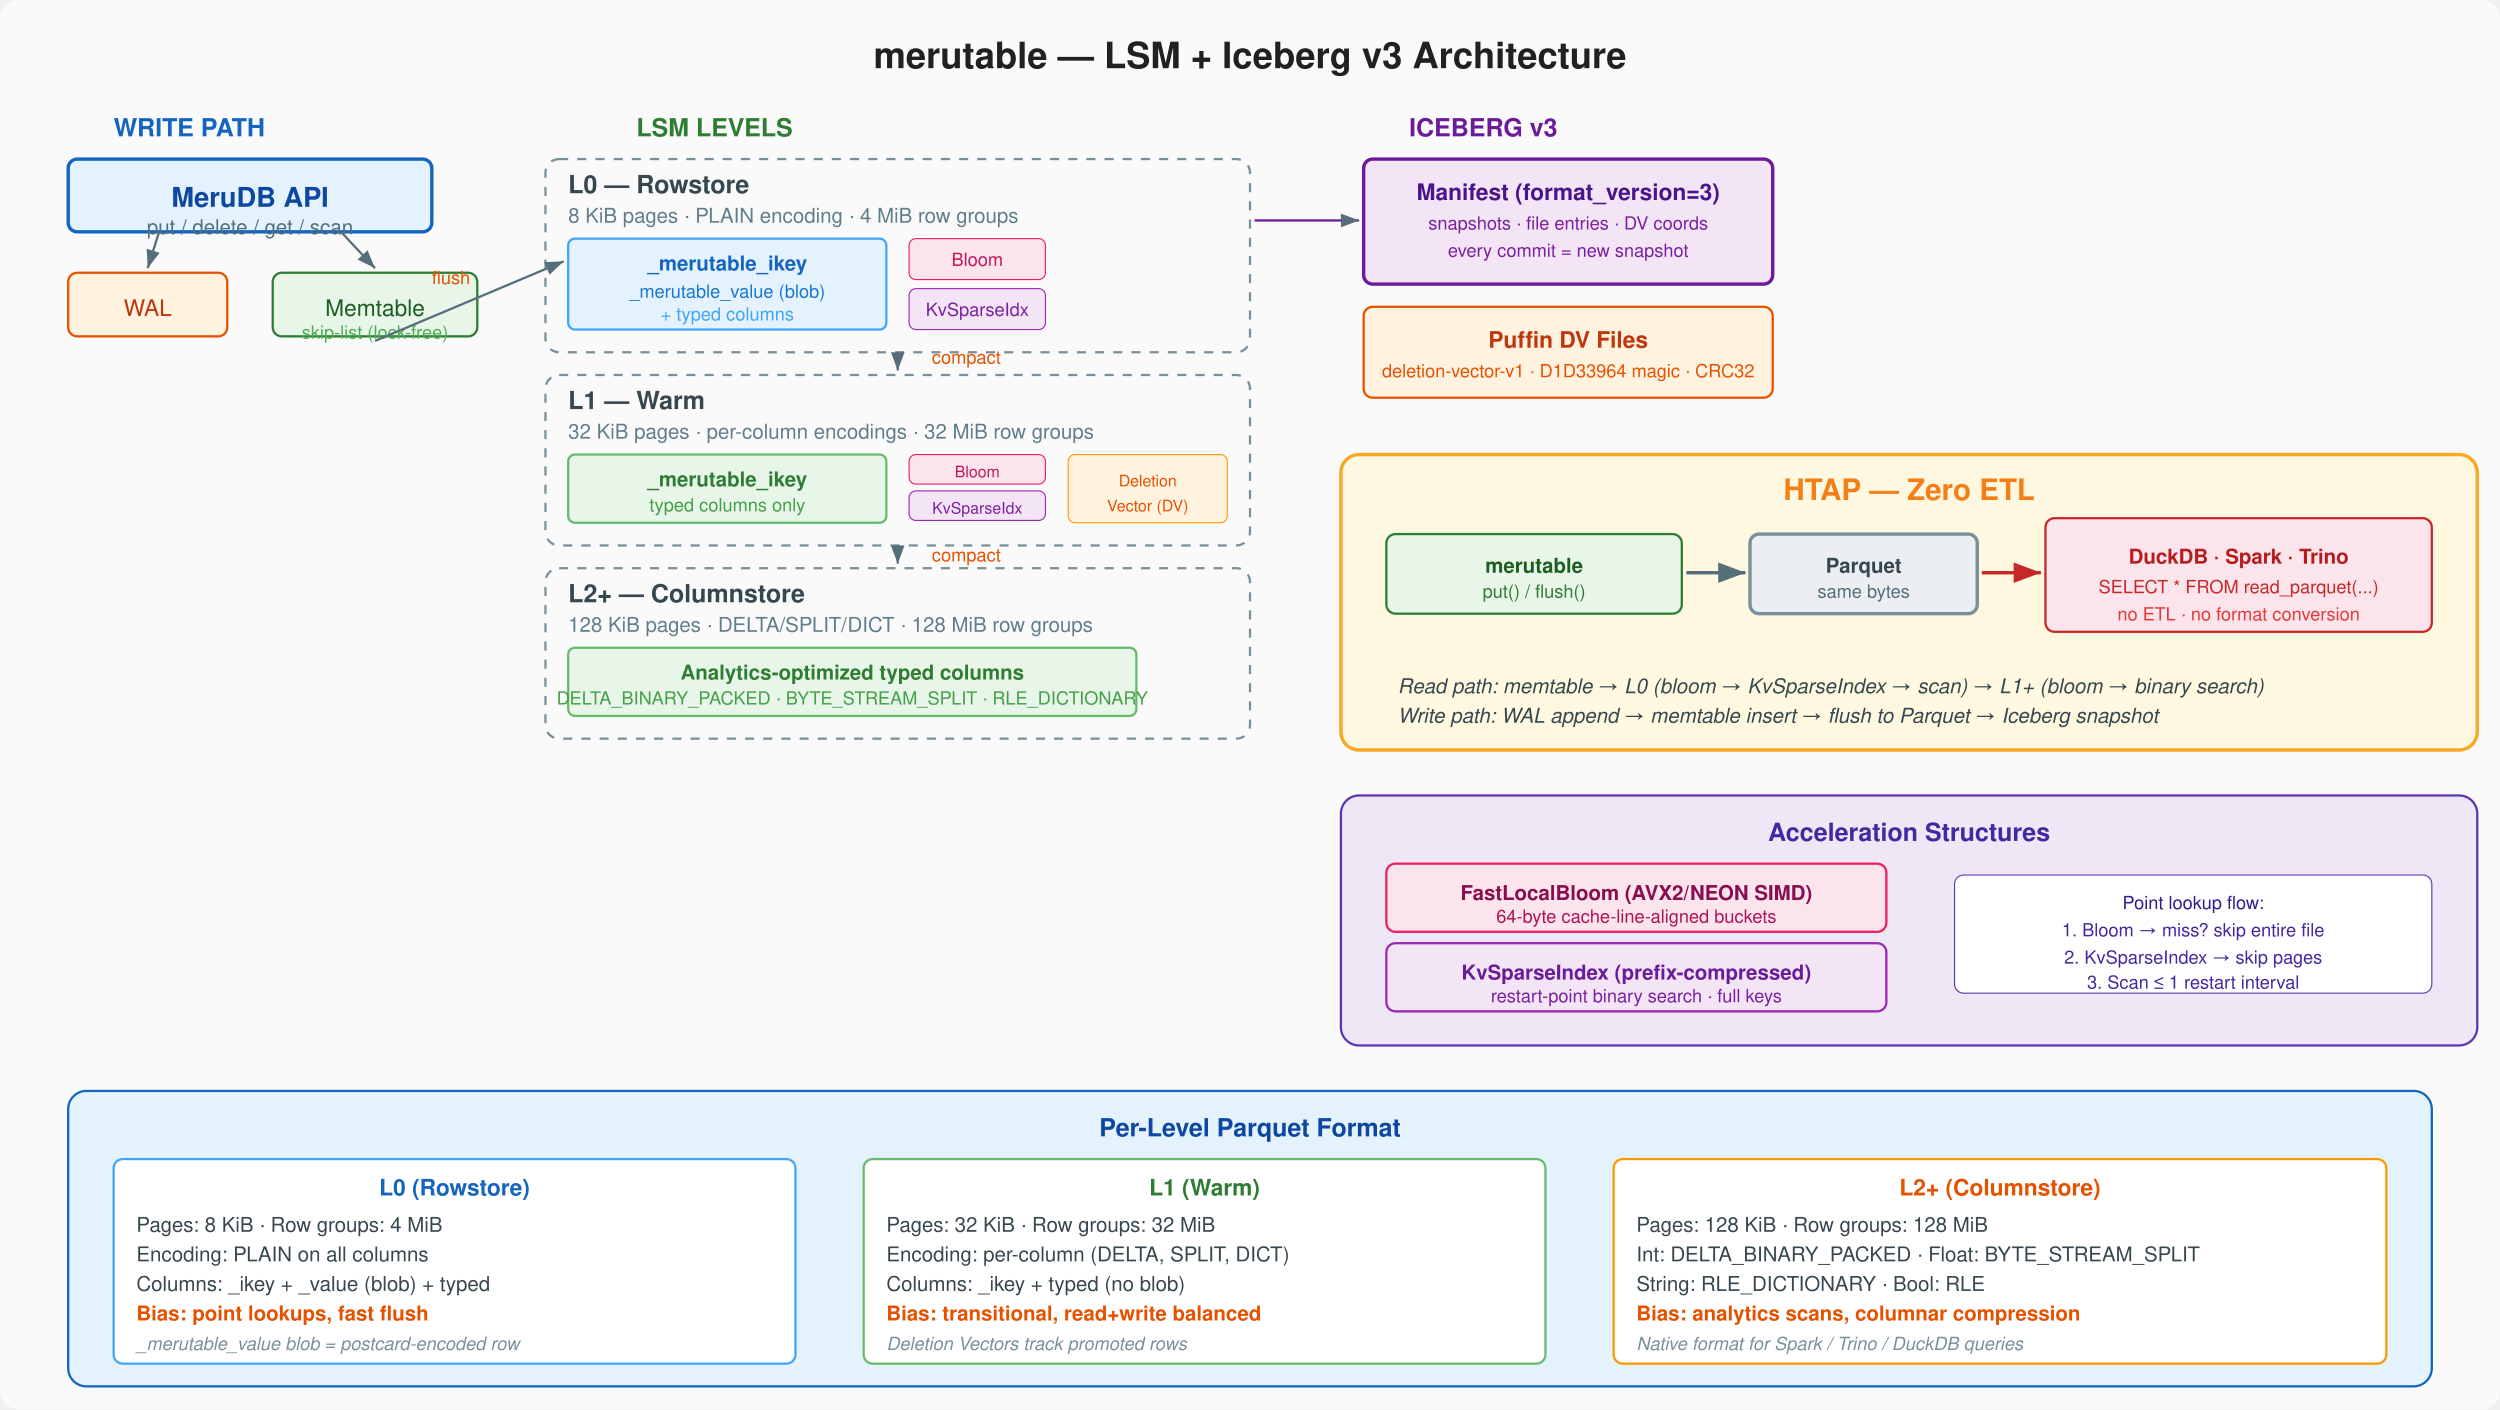
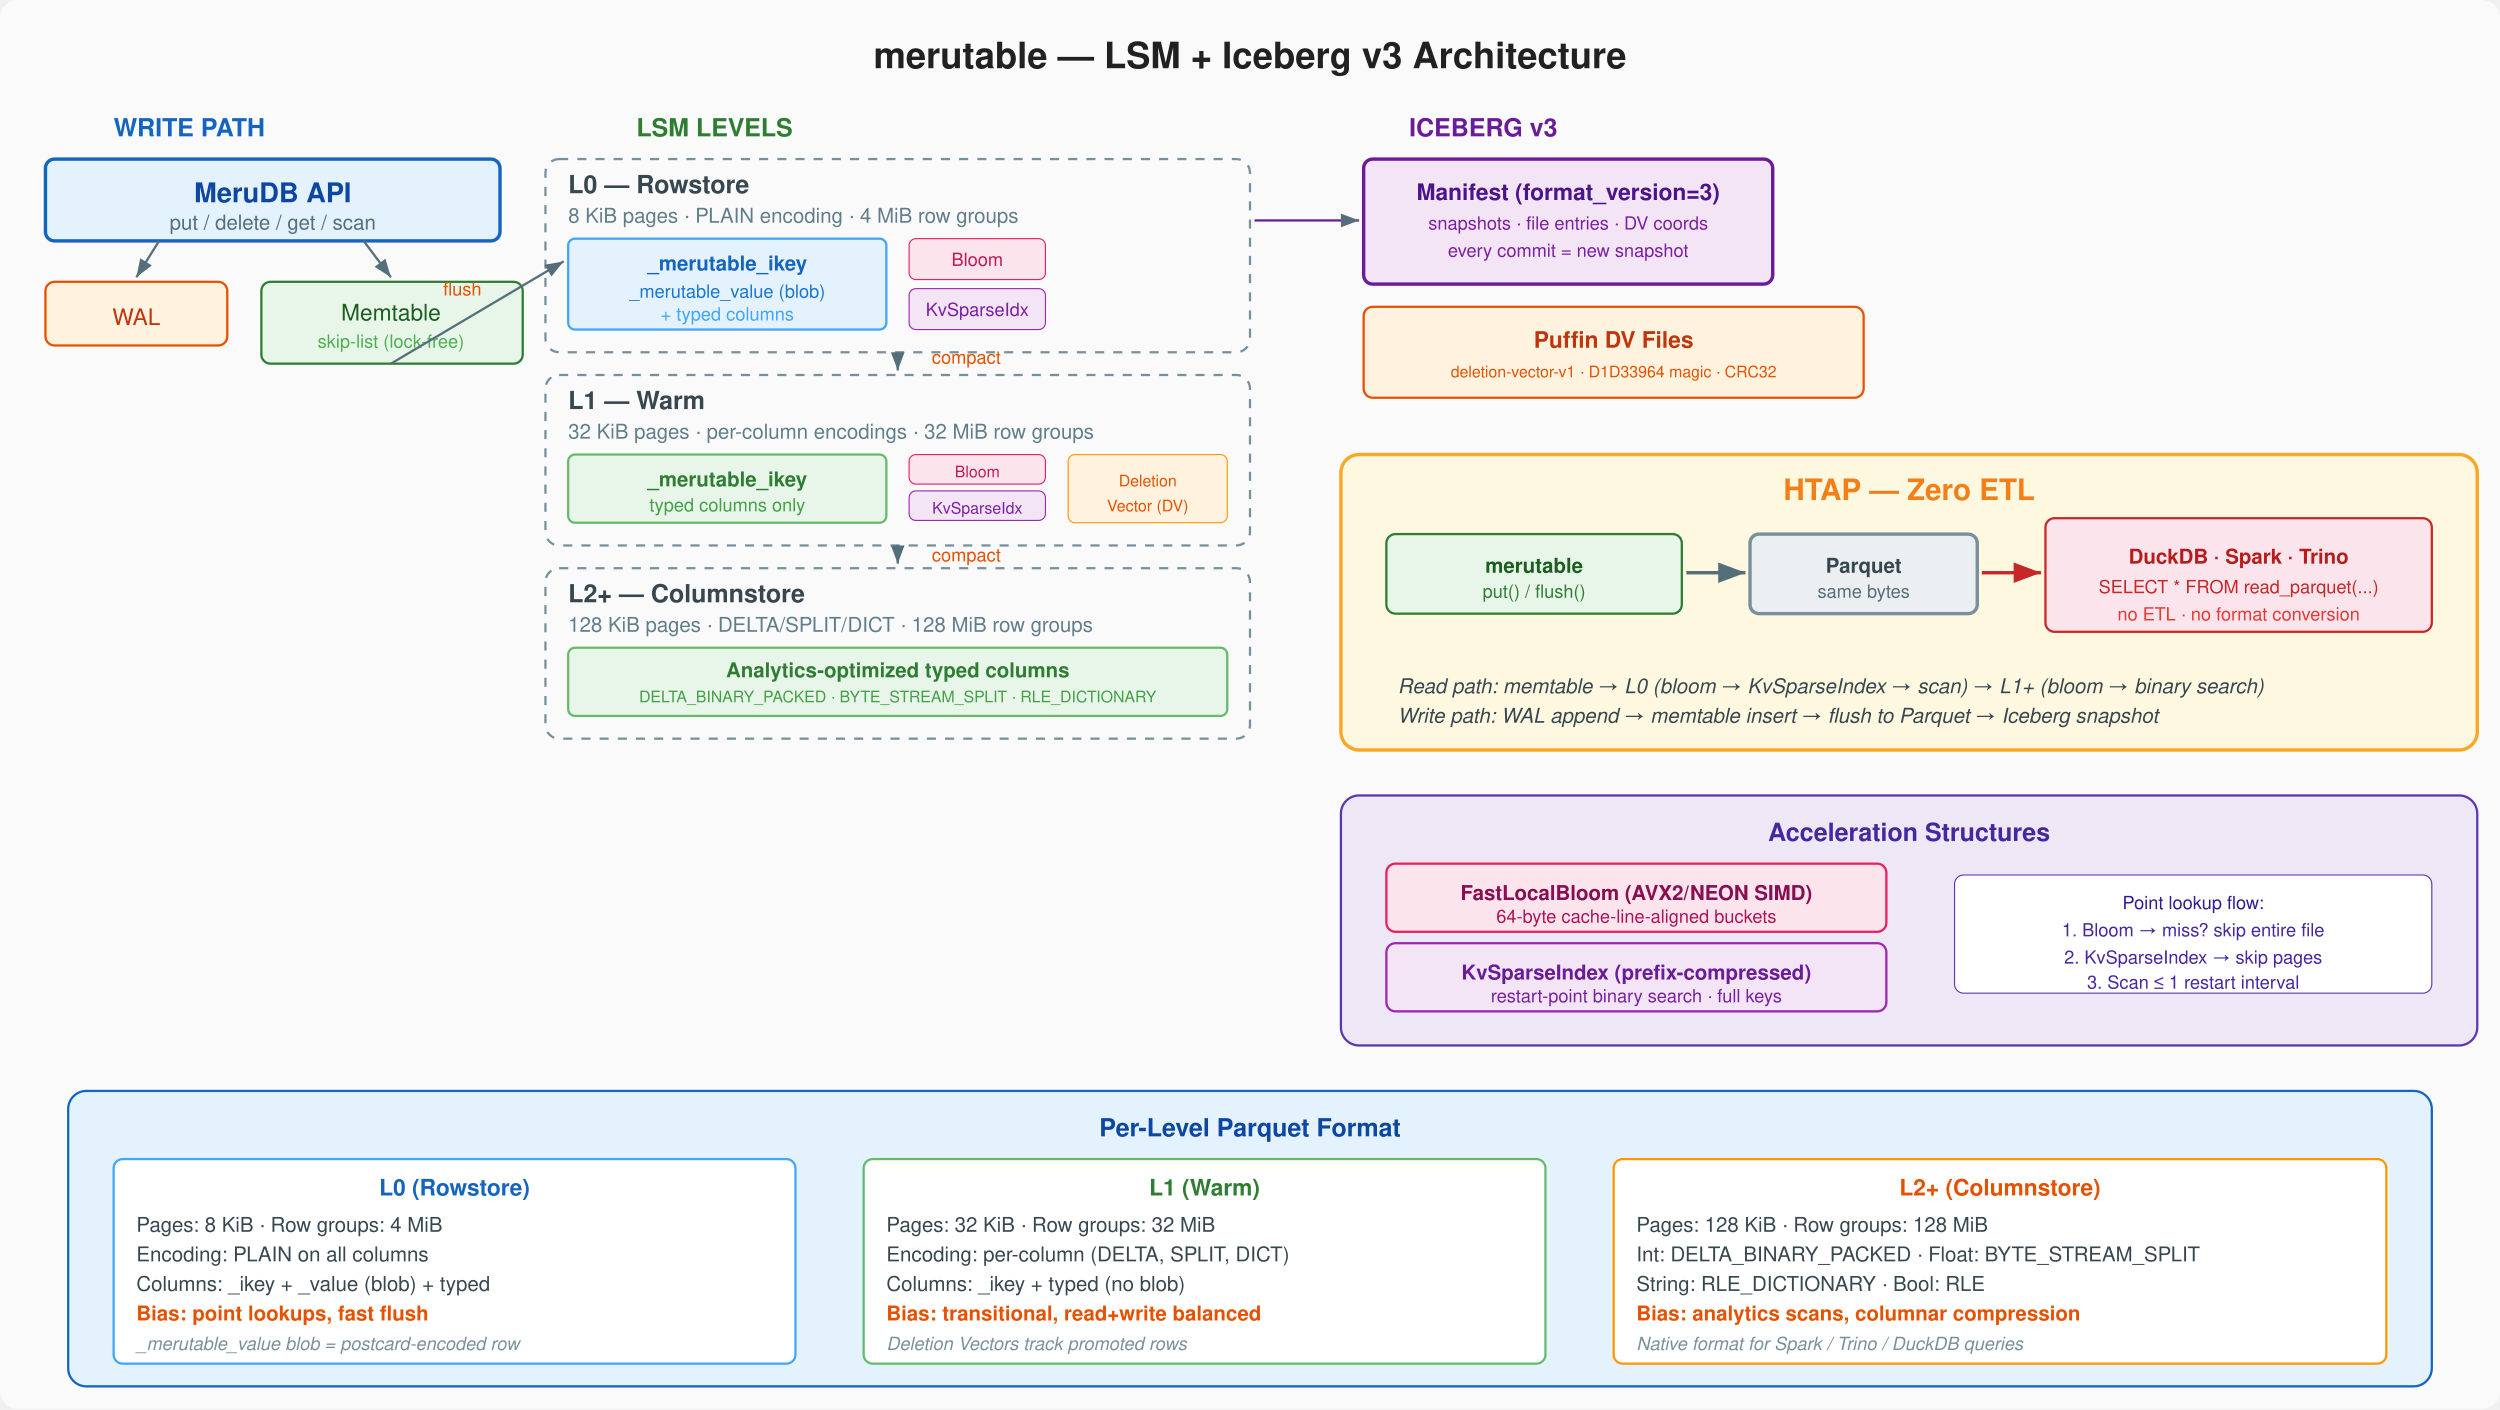
<svg xmlns="http://www.w3.org/2000/svg" viewBox="0 0 1100 620" font-family="system-ui,-apple-system,Helvetica,Arial,sans-serif" font-size="12">
  <defs>
    <marker id="arrow" markerWidth="8" markerHeight="6" refX="8" refY="3" orient="auto">
      <path d="M0,0 L8,3 L0,6 Z" fill="#546E7A" />
    </marker>
    <marker id="arrow-red" markerWidth="8" markerHeight="6" refX="8" refY="3" orient="auto">
      <path d="M0,0 L8,3 L0,6 Z" fill="#C62828" />
    </marker>
  </defs>
  <rect width="1100" height="620" fill="#FAFAFA" rx="8" />
  <text x="550" y="30" text-anchor="middle" font-size="16" font-weight="bold" fill="#212121">merutable — LSM + Iceberg v3 Architecture</text>
  <text x="50" y="60" font-size="11" font-weight="bold" fill="#1565C0">WRITE PATH</text>
-   <rect x="30" y="70" width="160" height="32" rx="4" fill="#E3F2FD" stroke="#1565C0" stroke-width="1.5" />
-   <text x="110" y="91" text-anchor="middle" font-weight="600" fill="#0D47A1">MeruDB API</text>
-   <text x="110" y="91" text-anchor="middle" font-size="9" fill="#546E7A" dy="12">put / delete / get / scan</text>
-   <rect x="30" y="120" width="70" height="28" rx="4" fill="#FFF3E0" stroke="#E65100" stroke-width="1" />
-   <text x="65" y="139" text-anchor="middle" font-size="10" fill="#BF360C">WAL</text>
-   <rect x="120" y="120" width="90" height="28" rx="4" fill="#E8F5E9" stroke="#2E7D32" stroke-width="1" />
-   <text x="165" y="139" text-anchor="middle" font-size="10" fill="#1B5E20">Memtable</text>
-   <text x="165" y="139" text-anchor="middle" font-size="8" fill="#4CAF50" dy="10">skip-list (lock-free)</text>
-   <line x1="70" y1="102" x2="65" y2="118" stroke="#546E7A" stroke-width="1" marker-end="url(#arrow)" />
-   <line x1="150" y1="102" x2="165" y2="118" stroke="#546E7A" stroke-width="1" marker-end="url(#arrow)" />
+   <rect x="20" y="70" width="200" height="36" rx="4" fill="#E3F2FD" stroke="#1565C0" stroke-width="1.5" />
+   <text x="120" y="89" text-anchor="middle" font-weight="600" fill="#0D47A1">MeruDB API</text>
+   <text x="120" y="101" text-anchor="middle" font-size="9" fill="#546E7A">put / delete / get / scan</text>
+   <rect x="20" y="124" width="80" height="28" rx="4" fill="#FFF3E0" stroke="#E65100" stroke-width="1" />
+   <text x="60" y="143" text-anchor="middle" font-size="10" fill="#BF360C">WAL</text>
+   <rect x="115" y="124" width="115" height="36" rx="4" fill="#E8F5E9" stroke="#2E7D32" stroke-width="1" />
+   <text x="172" y="141" text-anchor="middle" font-size="10" fill="#1B5E20">Memtable</text>
+   <text x="172" y="153" text-anchor="middle" font-size="8" fill="#4CAF50">skip-list (lock-free)</text>
+   <line x1="70" y1="106" x2="60" y2="122" stroke="#546E7A" stroke-width="1" marker-end="url(#arrow)" />
+   <line x1="160" y1="106" x2="172" y2="122" stroke="#546E7A" stroke-width="1" marker-end="url(#arrow)" />
  <text x="280" y="60" font-size="11" font-weight="bold" fill="#2E7D32">LSM LEVELS</text>
  <rect x="240" y="70" width="310" height="85" rx="6" fill="none" stroke="#78909C" stroke-width="1" stroke-dasharray="4" />
  <text x="250" y="85" font-size="11" font-weight="bold" fill="#37474F">L0 — Rowstore</text>
  <text x="250" y="98" font-size="9" fill="#607D8B">8 KiB pages · PLAIN encoding · 4 MiB row groups</text>
  <rect x="250" y="105" width="140" height="40" rx="3" fill="#E3F2FD" stroke="#42A5F5" stroke-width="1" />
  <text x="320" y="119" text-anchor="middle" font-size="9" font-weight="600" fill="#1565C0">_merutable_ikey</text>
  <text x="320" y="131" text-anchor="middle" font-size="8" fill="#1976D2">_merutable_value (blob)</text>
  <text x="320" y="141" text-anchor="middle" font-size="8" fill="#42A5F5">+ typed columns</text>
  <rect x="400" y="105" width="60" height="18" rx="3" fill="#FCE4EC" stroke="#E91E63" stroke-width="0.5" />
  <text x="430" y="117" text-anchor="middle" font-size="8" fill="#C2185B">Bloom</text>
  <rect x="400" y="127" width="60" height="18" rx="3" fill="#F3E5F5" stroke="#9C27B0" stroke-width="0.5" />
  <text x="430" y="139" text-anchor="middle" font-size="8" fill="#7B1FA2">KvSparseIdx</text>
  <rect x="240" y="165" width="310" height="75" rx="6" fill="none" stroke="#78909C" stroke-width="1" stroke-dasharray="4" />
  <text x="250" y="180" font-size="11" font-weight="bold" fill="#37474F">L1 — Warm</text>
  <text x="250" y="193" font-size="9" fill="#607D8B">32 KiB pages · per-column encodings · 32 MiB row groups</text>
  <rect x="250" y="200" width="140" height="30" rx="3" fill="#E8F5E9" stroke="#66BB6A" stroke-width="1" />
  <text x="320" y="214" text-anchor="middle" font-size="9" font-weight="600" fill="#2E7D32">_merutable_ikey</text>
  <text x="320" y="225" text-anchor="middle" font-size="8" fill="#43A047">typed columns only</text>
  <rect x="400" y="200" width="60" height="13" rx="3" fill="#FCE4EC" stroke="#E91E63" stroke-width="0.5" />
  <text x="430" y="210" text-anchor="middle" font-size="7" fill="#C2185B">Bloom</text>
  <rect x="400" y="216" width="60" height="13" rx="3" fill="#F3E5F5" stroke="#9C27B0" stroke-width="0.5" />
  <text x="430" y="226" text-anchor="middle" font-size="7" fill="#7B1FA2">KvSparseIdx</text>
  <rect x="470" y="200" width="70" height="30" rx="3" fill="#FFF3E0" stroke="#FF9800" stroke-width="0.5" />
  <text x="505" y="214" text-anchor="middle" font-size="7" fill="#E65100">Deletion</text>
  <text x="505" y="225" text-anchor="middle" font-size="7" fill="#E65100">Vector (DV)</text>
  <rect x="240" y="250" width="310" height="75" rx="6" fill="none" stroke="#78909C" stroke-width="1" stroke-dasharray="4" />
  <text x="250" y="265" font-size="11" font-weight="bold" fill="#37474F">L2+ — Columnstore</text>
  <text x="250" y="278" font-size="9" fill="#607D8B">128 KiB pages · DELTA/SPLIT/DICT · 128 MiB row groups</text>
-   <rect x="250" y="285" width="250" height="30" rx="3" fill="#E8F5E9" stroke="#66BB6A" stroke-width="1" />
-   <text x="375" y="299" text-anchor="middle" font-size="9" font-weight="600" fill="#2E7D32">Analytics-optimized typed columns</text>
-   <text x="375" y="310" text-anchor="middle" font-size="8" fill="#43A047">DELTA_BINARY_PACKED · BYTE_STREAM_SPLIT · RLE_DICTIONARY</text>
+   <rect x="250" y="285" width="290" height="30" rx="3" fill="#E8F5E9" stroke="#66BB6A" stroke-width="1" />
+   <text x="395" y="298" text-anchor="middle" font-size="9" font-weight="600" fill="#2E7D32">Analytics-optimized typed columns</text>
+   <text x="395" y="309" text-anchor="middle" font-size="7" fill="#43A047">DELTA_BINARY_PACKED · BYTE_STREAM_SPLIT · RLE_DICTIONARY</text>
  <line x1="395" y1="155" x2="395" y2="163" stroke="#546E7A" stroke-width="1" marker-end="url(#arrow)" />
  <line x1="395" y1="240" x2="395" y2="248" stroke="#546E7A" stroke-width="1" marker-end="url(#arrow)" />
  <text x="410" y="160" font-size="8" fill="#E65100">compact</text>
  <text x="410" y="247" font-size="8" fill="#E65100">compact</text>
-   <line x1="165" y1="150" x2="248" y2="115" stroke="#546E7A" stroke-width="1" marker-end="url(#arrow)" />
-   <text x="190" y="125" font-size="8" fill="#E65100">flush</text>
+   <line x1="172" y1="160" x2="248" y2="115" stroke="#546E7A" stroke-width="1" marker-end="url(#arrow)" />
+   <text x="195" y="130" font-size="8" fill="#E65100">flush</text>
  <text x="620" y="60" font-size="11" font-weight="bold" fill="#6A1B9A">ICEBERG v3</text>
  <rect x="600" y="70" width="180" height="55" rx="4" fill="#F3E5F5" stroke="#6A1B9A" stroke-width="1.5" />
  <text x="690" y="88" text-anchor="middle" font-size="10" font-weight="600" fill="#4A148C">Manifest (format_version=3)</text>
  <text x="690" y="101" text-anchor="middle" font-size="8" fill="#7B1FA2">snapshots · file entries · DV coords</text>
  <text x="690" y="113" text-anchor="middle" font-size="8" fill="#7B1FA2">every commit = new snapshot</text>
-   <rect x="600" y="135" width="180" height="40" rx="4" fill="#FFF3E0" stroke="#E65100" stroke-width="1" />
-   <text x="690" y="153" text-anchor="middle" font-size="10" font-weight="600" fill="#BF360C">Puffin DV Files</text>
-   <text x="690" y="166" text-anchor="middle" font-size="8" fill="#E65100">deletion-vector-v1 · D1D33964 magic · CRC32</text>
+   <rect x="600" y="135" width="220" height="40" rx="4" fill="#FFF3E0" stroke="#E65100" stroke-width="1" />
+   <text x="710" y="153" text-anchor="middle" font-size="10" font-weight="600" fill="#BF360C">Puffin DV Files</text>
+   <text x="710" y="166" text-anchor="middle" font-size="7" fill="#E65100">deletion-vector-v1 · D1D33964 magic · CRC32</text>
  <line x1="552" y1="97" x2="598" y2="97" stroke="#6A1B9A" stroke-width="1" marker-end="url(#arrow)" />
  <rect x="590" y="200" width="500" height="130" rx="8" fill="#FFF8E1" stroke="#F9A825" stroke-width="1.5" />
  <text x="840" y="220" text-anchor="middle" font-size="13" font-weight="bold" fill="#F57F17">HTAP — Zero ETL</text>
  <rect x="610" y="235" width="130" height="35" rx="4" fill="#E8F5E9" stroke="#2E7D32" stroke-width="1" />
  <text x="675" y="252" text-anchor="middle" font-size="9" font-weight="600" fill="#1B5E20">merutable</text>
  <text x="675" y="263" text-anchor="middle" font-size="8" fill="#2E7D32">put() / flush()</text>
  <rect x="770" y="235" width="100" height="35" rx="4" fill="#ECEFF1" stroke="#78909C" stroke-width="1.5" />
  <text x="820" y="252" text-anchor="middle" font-size="9" font-weight="bold" fill="#37474F">Parquet</text>
  <text x="820" y="263" text-anchor="middle" font-size="8" fill="#546E7A">same bytes</text>
  <rect x="900" y="228" width="170" height="50" rx="4" fill="#FCE4EC" stroke="#C62828" stroke-width="1" />
  <text x="985" y="248" text-anchor="middle" font-size="9" font-weight="600" fill="#B71C1C">DuckDB · Spark · Trino</text>
  <text x="985" y="261" text-anchor="middle" font-size="8" fill="#C62828">SELECT * FROM read_parquet(...)</text>
  <text x="985" y="273" text-anchor="middle" font-size="8" fill="#E53935">no ETL · no format conversion</text>
  <line x1="742" y1="252" x2="768" y2="252" stroke="#546E7A" stroke-width="1.5" marker-end="url(#arrow)" />
  <line x1="872" y1="252" x2="898" y2="252" stroke="#C62828" stroke-width="1.5" marker-end="url(#arrow-red)" />
  <text x="615" y="305" font-size="9" fill="#37474F" font-style="italic">Read path: memtable → L0 (bloom → KvSparseIndex → scan) → L1+ (bloom → binary search)</text>
  <text x="615" y="318" font-size="9" fill="#37474F" font-style="italic">Write path: WAL append → memtable insert → flush to Parquet → Iceberg snapshot</text>
  <rect x="590" y="350" width="500" height="110" rx="8" fill="#EDE7F6" stroke="#5E35B1" stroke-width="1" />
  <text x="840" y="370" text-anchor="middle" font-size="11" font-weight="bold" fill="#4527A0">Acceleration Structures</text>
  <rect x="610" y="380" width="220" height="30" rx="4" fill="#FCE4EC" stroke="#E91E63" stroke-width="1" />
  <text x="720" y="396" text-anchor="middle" font-size="9" font-weight="600" fill="#880E4F">FastLocalBloom (AVX2/NEON SIMD)</text>
  <text x="720" y="406" text-anchor="middle" font-size="8" fill="#AD1457">64-byte cache-line-aligned buckets</text>
  <rect x="610" y="415" width="220" height="30" rx="4" fill="#F3E5F5" stroke="#9C27B0" stroke-width="1" />
  <text x="720" y="431" text-anchor="middle" font-size="9" font-weight="600" fill="#6A1B9A">KvSparseIndex (prefix-compressed)</text>
  <text x="720" y="441" text-anchor="middle" font-size="8" fill="#7B1FA2">restart-point binary search · full keys</text>
  <rect x="860" y="385" width="210" height="52" rx="4" fill="white" stroke="#5E35B1" stroke-width="0.5" />
  <text x="965" y="400" text-anchor="middle" font-size="8" fill="#311B92">Point lookup flow:</text>
  <text x="965" y="412" text-anchor="middle" font-size="8" fill="#4527A0">1. Bloom → miss? skip entire file</text>
  <text x="965" y="424" text-anchor="middle" font-size="8" fill="#4527A0">2. KvSparseIndex → skip pages</text>
  <text x="965" y="435" text-anchor="middle" font-size="8" fill="#4527A0">3. Scan ≤ 1 restart interval</text>
  <rect x="30" y="480" width="1040" height="130" rx="8" fill="#E3F2FD" stroke="#1565C0" stroke-width="1" />
  <text x="550" y="500" text-anchor="middle" font-size="11" font-weight="bold" fill="#0D47A1">Per-Level Parquet Format</text>
  <rect x="50" y="510" width="300" height="90" rx="4" fill="white" stroke="#42A5F5" stroke-width="1" />
  <text x="200" y="526" text-anchor="middle" font-size="10" font-weight="bold" fill="#1565C0">L0 (Rowstore)</text>
  <text x="60" y="542" font-size="9" fill="#37474F">Pages: 8 KiB · Row groups: 4 MiB</text>
  <text x="60" y="555" font-size="9" fill="#37474F">Encoding: PLAIN on all columns</text>
  <text x="60" y="568" font-size="9" fill="#37474F">Columns: _ikey + _value (blob) + typed</text>
  <text x="60" y="581" font-size="9" fill="#E65100" font-weight="600">Bias: point lookups, fast flush</text>
  <text x="60" y="594" font-size="8" fill="#78909C" font-style="italic">_merutable_value blob = postcard-encoded row</text>
  <rect x="380" y="510" width="300" height="90" rx="4" fill="white" stroke="#66BB6A" stroke-width="1" />
  <text x="530" y="526" text-anchor="middle" font-size="10" font-weight="bold" fill="#2E7D32">L1 (Warm)</text>
  <text x="390" y="542" font-size="9" fill="#37474F">Pages: 32 KiB · Row groups: 32 MiB</text>
  <text x="390" y="555" font-size="9" fill="#37474F">Encoding: per-column (DELTA, SPLIT, DICT)</text>
  <text x="390" y="568" font-size="9" fill="#37474F">Columns: _ikey + typed (no blob)</text>
  <text x="390" y="581" font-size="9" fill="#E65100" font-weight="600">Bias: transitional, read+write balanced</text>
  <text x="390" y="594" font-size="8" fill="#78909C" font-style="italic">Deletion Vectors track promoted rows</text>
  <rect x="710" y="510" width="340" height="90" rx="4" fill="white" stroke="#FF9800" stroke-width="1" />
  <text x="880" y="526" text-anchor="middle" font-size="10" font-weight="bold" fill="#E65100">L2+ (Columnstore)</text>
  <text x="720" y="542" font-size="9" fill="#37474F">Pages: 128 KiB · Row groups: 128 MiB</text>
  <text x="720" y="555" font-size="9" fill="#37474F">Int: DELTA_BINARY_PACKED · Float: BYTE_STREAM_SPLIT</text>
  <text x="720" y="568" font-size="9" fill="#37474F">String: RLE_DICTIONARY · Bool: RLE</text>
  <text x="720" y="581" font-size="9" fill="#E65100" font-weight="600">Bias: analytics scans, columnar compression</text>
  <text x="720" y="594" font-size="8" fill="#78909C" font-style="italic">Native format for Spark / Trino / DuckDB queries</text>
</svg>
